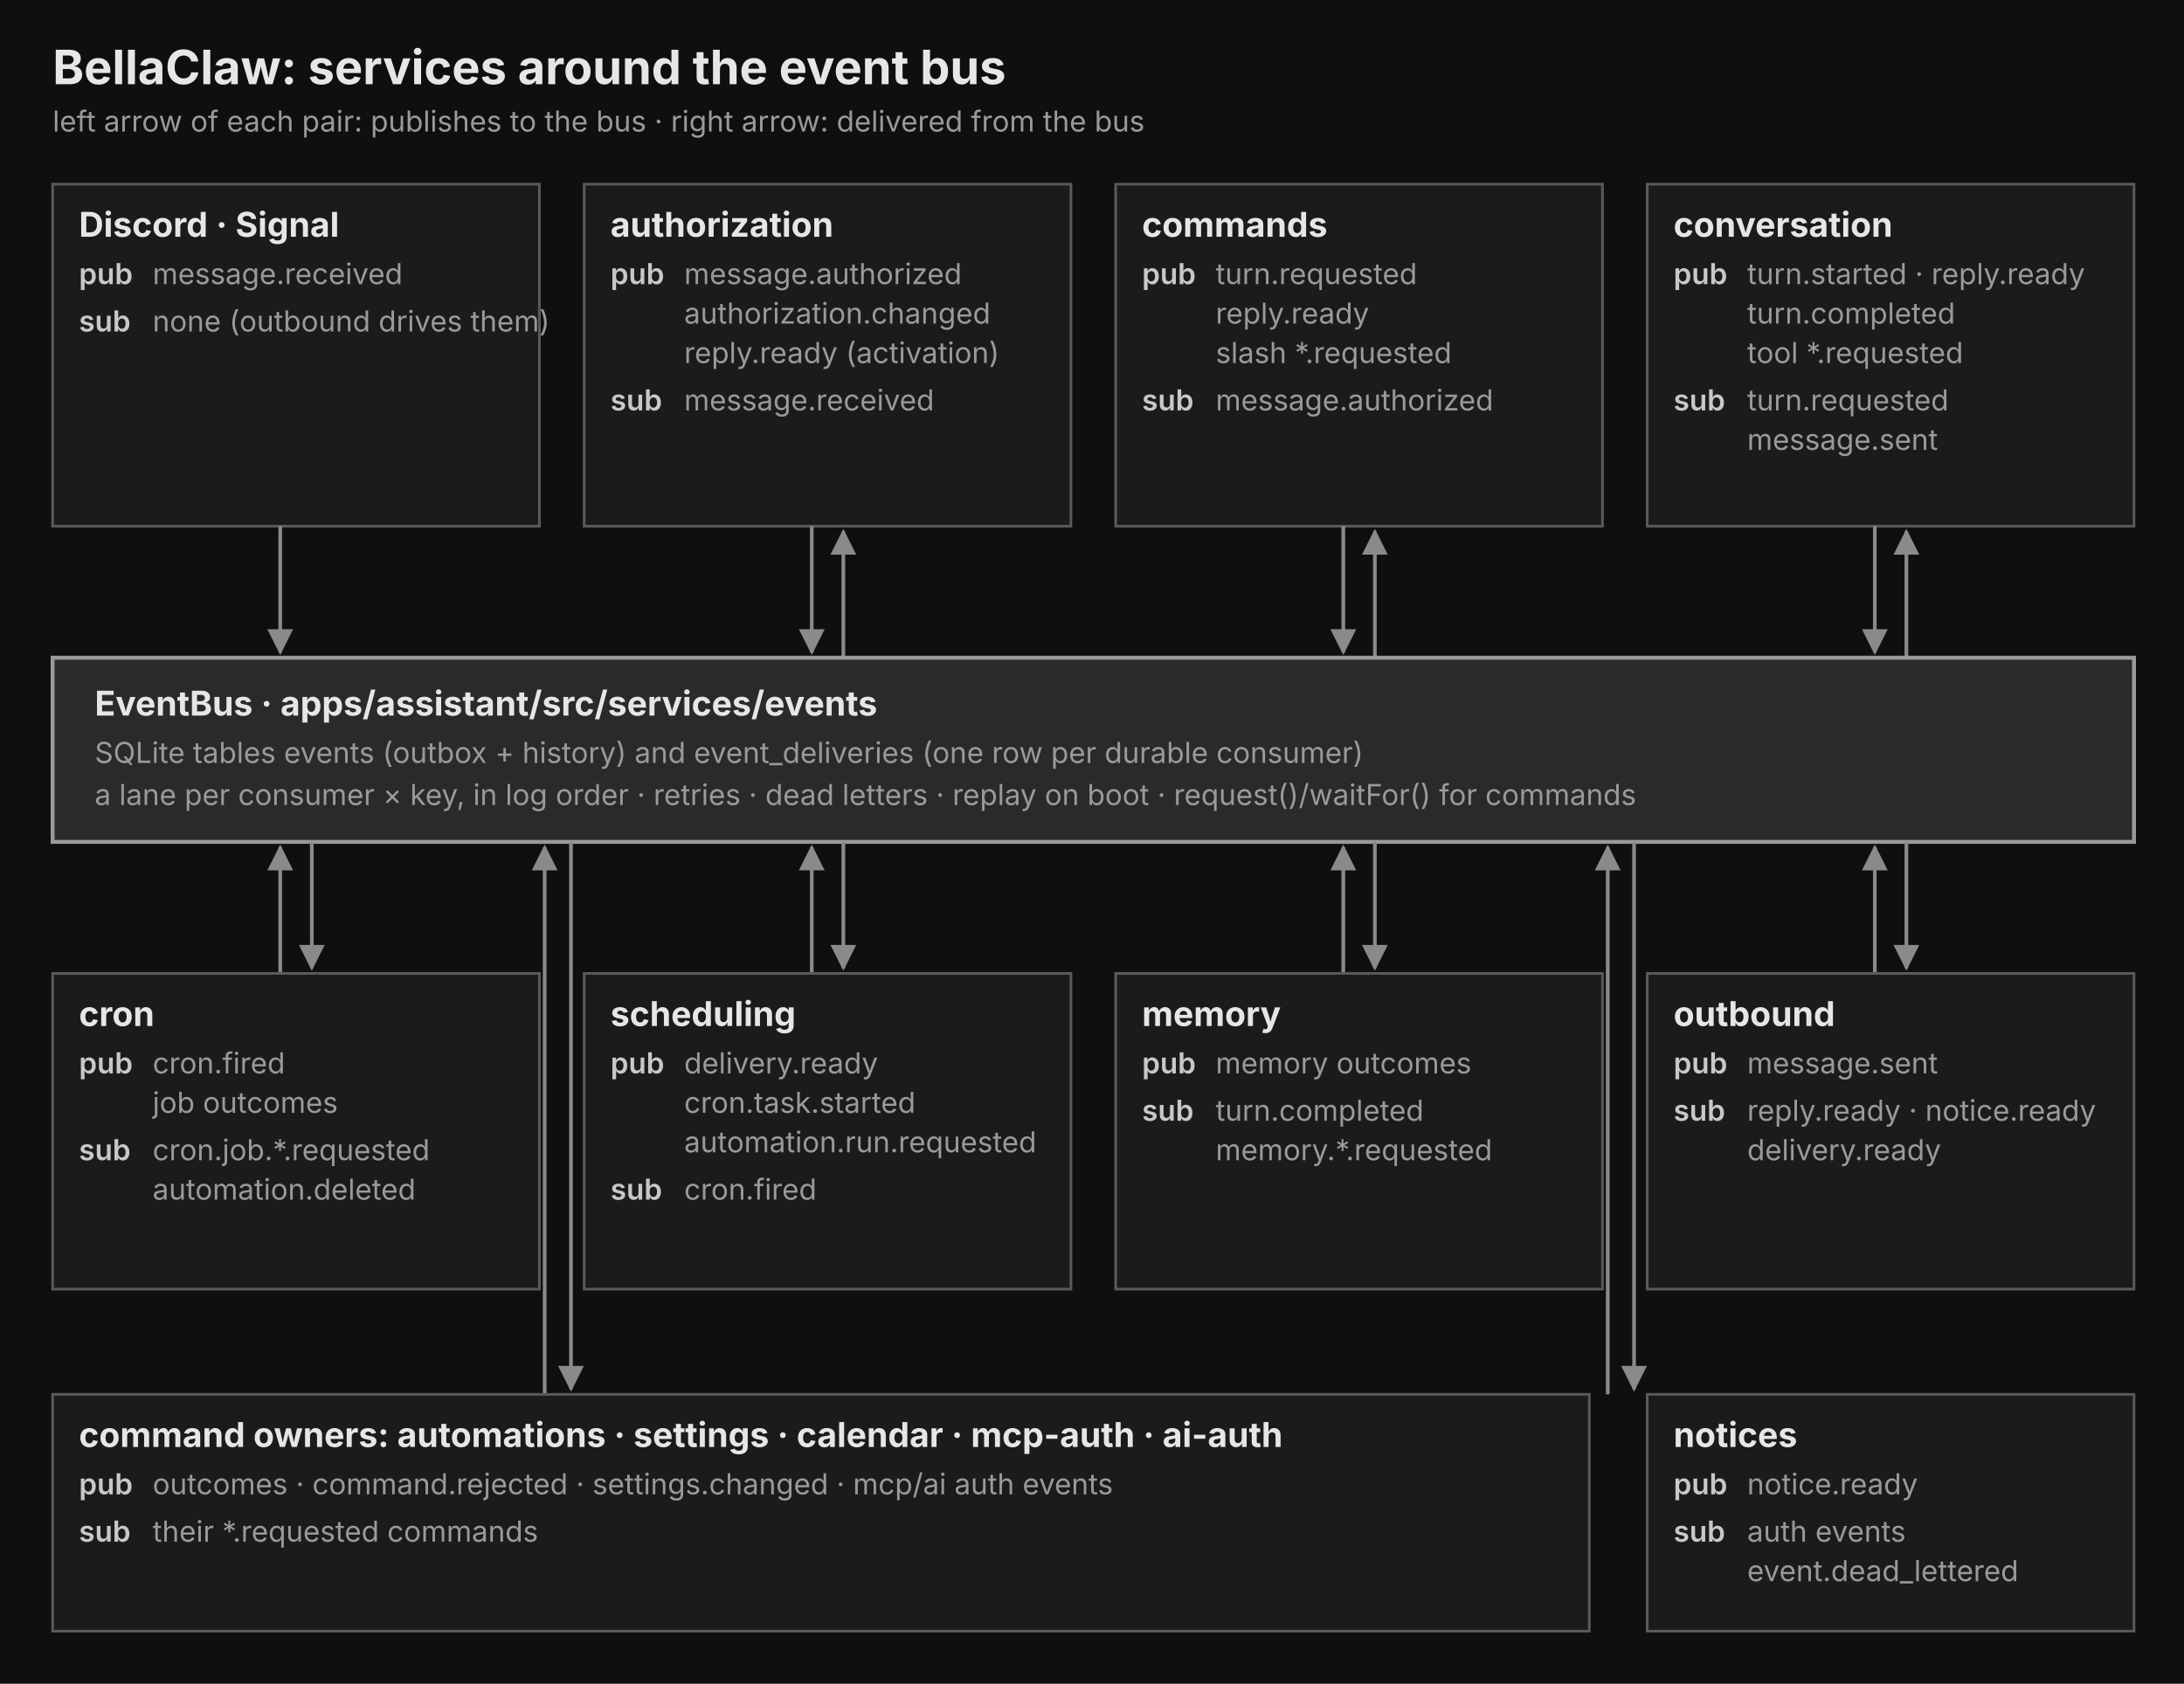
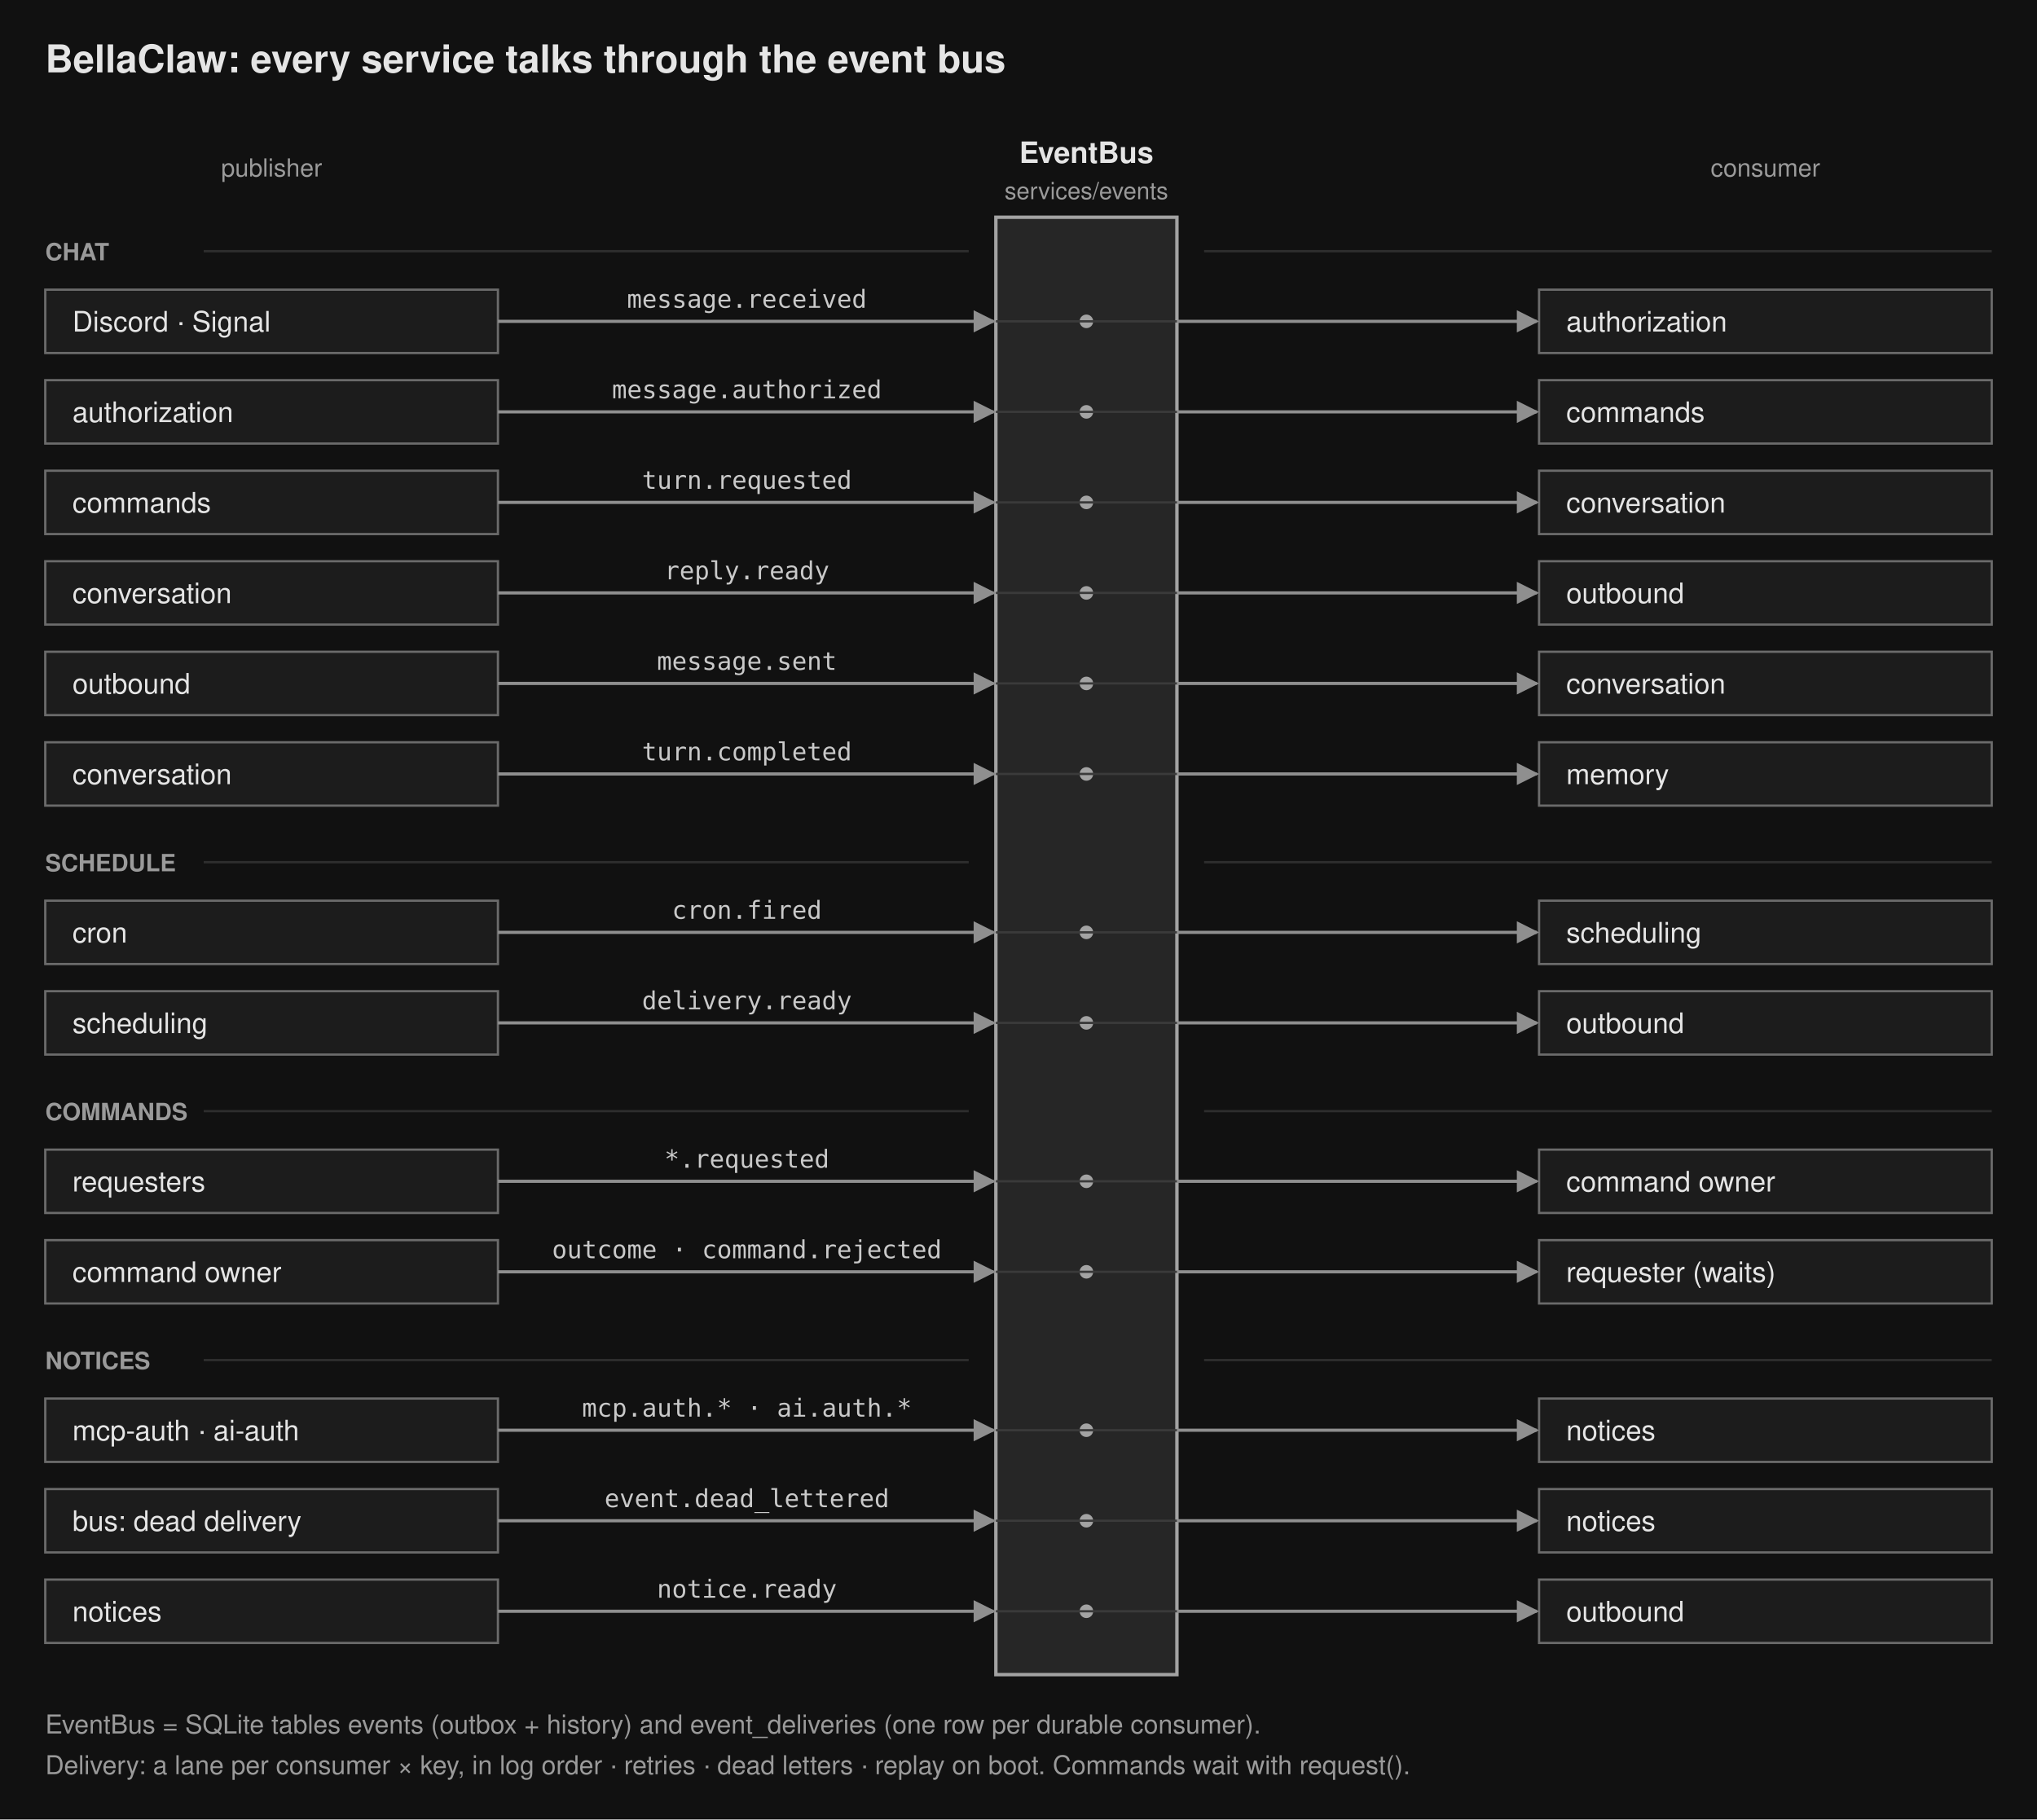
- <svg xmlns="http://www.w3.org/2000/svg" viewBox="0 0 830 640" width="830" height="640" role="img" aria-label="BellaClaw services around the event bus">
-   <style>
- text{fill:#e6e6e6;font:12px ui-sans-serif,system-ui,-apple-system,"Segoe UI",sans-serif}
- .h{font-size:13px;font-weight:700}
- .t{font-size:18px;font-weight:700}
- .m{fill:#9a9a9a;font-size:11px}
- .k{fill:#c8c8c8;font-size:11px;font-weight:600}
- .box{fill:#1b1b1b;stroke:#5a5a5a;stroke-width:1}
- .bus{fill:#2a2a2a;stroke:#9a9a9a;stroke-width:1.5}
- .ln{stroke:#8a8a8a;stroke-width:1.4;fill:none;marker-end:url(#a)}
- </style>
+ <svg xmlns="http://www.w3.org/2000/svg" viewBox="0 0 900 804" width="900" height="804" role="img" aria-label="Every BellaClaw service publishes to and is delivered from one event bus; each row shows publisher, event and consumer.">
  <defs>
-     <marker id="a" viewBox="0 0 10 10" refX="9" refY="5" markerWidth="7" markerHeight="7" orient="auto-start-reverse">
-       <path d="M0,0L10,5L0,10z" fill="#8a8a8a" />
+     <marker id="arrow" viewBox="0 0 10 10" refX="9" refY="5" markerWidth="7" markerHeight="7" orient="auto">
+       <path d="M0,0L10,5L0,10z" fill="#8f8f8f" />
    </marker>
  </defs>
-   <rect x="0" y="0" width="830" height="640" fill="#0f0f0f" />
-   <text class="t" x="20" y="32">BellaClaw: services around the event bus</text>
-   <text class="m" x="20" y="50">left arrow of each pair: publishes to the bus · right arrow: delivered from the bus</text>
-   <rect class="box" x="20" y="70" width="185" height="130" />
-   <text class="h" x="30" y="90">Discord · Signal</text>
-   <text class="k" x="30" y="108">pub</text>
-   <text class="m" x="58" y="108">message.received</text>
-   <text class="k" x="30" y="126">sub</text>
-   <text class="m" x="58" y="126">none (outbound drives them)</text>
-   <path class="ln" d="M106.5,200V248" />
-   <rect class="box" x="222" y="70" width="185" height="130" />
-   <text class="h" x="232" y="90">authorization</text>
-   <text class="k" x="232" y="108">pub</text>
-   <text class="m" x="260" y="108">message.authorized</text>
-   <text class="m" x="260" y="123">authorization.changed</text>
-   <text class="m" x="260" y="138">reply.ready (activation)</text>
-   <text class="k" x="232" y="156">sub</text>
-   <text class="m" x="260" y="156">message.received</text>
-   <path class="ln" d="M308.5,200V248" />
-   <path class="ln" d="M320.5,250V202" />
-   <rect class="box" x="424" y="70" width="185" height="130" />
-   <text class="h" x="434" y="90">commands</text>
-   <text class="k" x="434" y="108">pub</text>
-   <text class="m" x="462" y="108">turn.requested</text>
-   <text class="m" x="462" y="123">reply.ready</text>
-   <text class="m" x="462" y="138">slash *.requested</text>
-   <text class="k" x="434" y="156">sub</text>
-   <text class="m" x="462" y="156">message.authorized</text>
-   <path class="ln" d="M510.5,200V248" />
-   <path class="ln" d="M522.5,250V202" />
-   <rect class="box" x="626" y="70" width="185" height="130" />
-   <text class="h" x="636" y="90">conversation</text>
-   <text class="k" x="636" y="108">pub</text>
-   <text class="m" x="664" y="108">turn.started · reply.ready</text>
-   <text class="m" x="664" y="123">turn.completed</text>
-   <text class="m" x="664" y="138">tool *.requested</text>
-   <text class="k" x="636" y="156">sub</text>
-   <text class="m" x="664" y="156">turn.requested</text>
-   <text class="m" x="664" y="171">message.sent</text>
-   <path class="ln" d="M712.5,200V248" />
-   <path class="ln" d="M724.5,250V202" />
-   <rect class="bus" x="20" y="250" width="791" height="70" />
-   <text class="h" x="36" y="272">EventBus · apps/assistant/src/services/events</text>
-   <text class="m" x="36" y="290">SQLite tables events (outbox + history) and event_deliveries (one row per durable consumer)</text>
-   <text class="m" x="36" y="306">a lane per consumer × key, in log order · retries · dead letters · replay on boot · request()/waitFor() for commands</text>
-   <path class="ln" d="M106.5,370V322" />
-   <path class="ln" d="M118.5,320V368" />
-   <rect class="box" x="20" y="370" width="185" height="120" />
-   <text class="h" x="30" y="390">cron</text>
-   <text class="k" x="30" y="408">pub</text>
-   <text class="m" x="58" y="408">cron.fired</text>
-   <text class="m" x="58" y="423">job outcomes</text>
-   <text class="k" x="30" y="441">sub</text>
-   <text class="m" x="58" y="441">cron.job.*.requested</text>
-   <text class="m" x="58" y="456">automation.deleted</text>
-   <path class="ln" d="M308.5,370V322" />
-   <path class="ln" d="M320.5,320V368" />
-   <rect class="box" x="222" y="370" width="185" height="120" />
-   <text class="h" x="232" y="390">scheduling</text>
-   <text class="k" x="232" y="408">pub</text>
-   <text class="m" x="260" y="408">delivery.ready</text>
-   <text class="m" x="260" y="423">cron.task.started</text>
-   <text class="m" x="260" y="438">automation.run.requested</text>
-   <text class="k" x="232" y="456">sub</text>
-   <text class="m" x="260" y="456">cron.fired</text>
-   <path class="ln" d="M510.5,370V322" />
-   <path class="ln" d="M522.5,320V368" />
-   <rect class="box" x="424" y="370" width="185" height="120" />
-   <text class="h" x="434" y="390">memory</text>
-   <text class="k" x="434" y="408">pub</text>
-   <text class="m" x="462" y="408">memory outcomes</text>
-   <text class="k" x="434" y="426">sub</text>
-   <text class="m" x="462" y="426">turn.completed</text>
-   <text class="m" x="462" y="441">memory.*.requested</text>
-   <path class="ln" d="M712.5,370V322" />
-   <path class="ln" d="M724.5,320V368" />
-   <rect class="box" x="626" y="370" width="185" height="120" />
-   <text class="h" x="636" y="390">outbound</text>
-   <text class="k" x="636" y="408">pub</text>
-   <text class="m" x="664" y="408">message.sent</text>
-   <text class="k" x="636" y="426">sub</text>
-   <text class="m" x="664" y="426">reply.ready · notice.ready</text>
-   <text class="m" x="664" y="441">delivery.ready</text>
-   <path class="ln" d="M207,530V322" />
-   <path class="ln" d="M217,320V528" />
-   <rect class="box" x="20" y="530" width="584" height="90" />
-   <text class="h" x="30" y="550">command owners: automations · settings · calendar · mcp-auth · ai-auth</text>
-   <text class="k" x="30" y="568">pub</text>
-   <text class="m" x="58" y="568">outcomes · command.rejected · settings.changed · mcp/ai auth events</text>
-   <text class="k" x="30" y="586">sub</text>
-   <text class="m" x="58" y="586">their *.requested commands</text>
-   <path class="ln" d="M611,530V322" />
-   <path class="ln" d="M621,320V528" />
-   <rect class="box" x="626" y="530" width="185" height="90" />
-   <text class="h" x="636" y="550">notices</text>
-   <text class="k" x="636" y="568">pub</text>
-   <text class="m" x="664" y="568">notice.ready</text>
-   <text class="k" x="636" y="586">sub</text>
-   <text class="m" x="664" y="586">auth events</text>
-   <text class="m" x="664" y="601">event.dead_lettered</text>
+   <rect x="0" y="0" width="900" height="804" fill="#111111" />
+   <text x="20" y="32" font-family="ui-sans-serif, system-ui, -apple-system, Segoe UI, Helvetica, Arial, sans-serif" font-size="17" font-weight="700" fill="#e5e5e5" text-anchor="start">BellaClaw: every service talks through the event bus</text>
+   <text x="120.0" y="78" font-family="ui-sans-serif, system-ui, -apple-system, Segoe UI, Helvetica, Arial, sans-serif" font-size="11" font-weight="400" fill="#9a9a9a" text-anchor="middle">publisher</text>
+   <text x="480.0" y="72" font-family="ui-sans-serif, system-ui, -apple-system, Segoe UI, Helvetica, Arial, sans-serif" font-size="13" font-weight="700" fill="#e5e5e5" text-anchor="middle">EventBus</text>
+   <text x="480.0" y="88" font-family="ui-sans-serif, system-ui, -apple-system, Segoe UI, Helvetica, Arial, sans-serif" font-size="10.5" font-weight="400" fill="#9a9a9a" text-anchor="middle">services/events</text>
+   <text x="780.0" y="78" font-family="ui-sans-serif, system-ui, -apple-system, Segoe UI, Helvetica, Arial, sans-serif" font-size="11" font-weight="400" fill="#9a9a9a" text-anchor="middle">consumer</text>
+   <rect x="440" y="96" width="80" height="644" fill="#262626" stroke="#a3a3a3" stroke-width="1.5" />
+   <text x="20" y="115" font-family="ui-sans-serif, system-ui, -apple-system, Segoe UI, Helvetica, Arial, sans-serif" font-size="10.5" font-weight="700" fill="#9a9a9a" text-anchor="start">CHAT</text>
+   <line x1="90" y1="111" x2="428" y2="111" stroke="#2e2e2e" />
+   <line x1="532" y1="111" x2="880" y2="111" stroke="#2e2e2e" />
+   <rect x="20" y="128" width="200" height="28" fill="#1c1c1c" stroke="#6b6b6b" />
+   <text x="32" y="146.5" font-family="ui-sans-serif, system-ui, -apple-system, Segoe UI, Helvetica, Arial, sans-serif" font-size="12.5" font-weight="400" fill="#e5e5e5" text-anchor="start">Discord · Signal</text>
+   <rect x="680" y="128" width="200" height="28" fill="#1c1c1c" stroke="#6b6b6b" />
+   <text x="692" y="146.5" font-family="ui-sans-serif, system-ui, -apple-system, Segoe UI, Helvetica, Arial, sans-serif" font-size="12.5" font-weight="400" fill="#e5e5e5" text-anchor="start">authorization</text>
+   <line x1="220" y1="142" x2="439" y2="142" stroke="#8f8f8f" stroke-width="1.4" marker-end="url(#arrow)" />
+   <line x1="520" y1="142" x2="679" y2="142" stroke="#8f8f8f" stroke-width="1.4" marker-end="url(#arrow)" />
+   <text x="330.0" y="136" font-family="ui-monospace, SFMono-Regular, Menlo, Consolas, monospace" font-size="11" font-weight="400" fill="#c9c9c9" text-anchor="middle">message.received</text>
+   <circle cx="480.0" cy="142" r="3" fill="#a3a3a3" />
+   <line x1="440" y1="142" x2="520" y2="142" stroke="#3a3a3a" />
+   <rect x="20" y="168" width="200" height="28" fill="#1c1c1c" stroke="#6b6b6b" />
+   <text x="32" y="186.5" font-family="ui-sans-serif, system-ui, -apple-system, Segoe UI, Helvetica, Arial, sans-serif" font-size="12.5" font-weight="400" fill="#e5e5e5" text-anchor="start">authorization</text>
+   <rect x="680" y="168" width="200" height="28" fill="#1c1c1c" stroke="#6b6b6b" />
+   <text x="692" y="186.5" font-family="ui-sans-serif, system-ui, -apple-system, Segoe UI, Helvetica, Arial, sans-serif" font-size="12.5" font-weight="400" fill="#e5e5e5" text-anchor="start">commands</text>
+   <line x1="220" y1="182" x2="439" y2="182" stroke="#8f8f8f" stroke-width="1.4" marker-end="url(#arrow)" />
+   <line x1="520" y1="182" x2="679" y2="182" stroke="#8f8f8f" stroke-width="1.4" marker-end="url(#arrow)" />
+   <text x="330.0" y="176" font-family="ui-monospace, SFMono-Regular, Menlo, Consolas, monospace" font-size="11" font-weight="400" fill="#c9c9c9" text-anchor="middle">message.authorized</text>
+   <circle cx="480.0" cy="182" r="3" fill="#a3a3a3" />
+   <line x1="440" y1="182" x2="520" y2="182" stroke="#3a3a3a" />
+   <rect x="20" y="208" width="200" height="28" fill="#1c1c1c" stroke="#6b6b6b" />
+   <text x="32" y="226.5" font-family="ui-sans-serif, system-ui, -apple-system, Segoe UI, Helvetica, Arial, sans-serif" font-size="12.5" font-weight="400" fill="#e5e5e5" text-anchor="start">commands</text>
+   <rect x="680" y="208" width="200" height="28" fill="#1c1c1c" stroke="#6b6b6b" />
+   <text x="692" y="226.5" font-family="ui-sans-serif, system-ui, -apple-system, Segoe UI, Helvetica, Arial, sans-serif" font-size="12.5" font-weight="400" fill="#e5e5e5" text-anchor="start">conversation</text>
+   <line x1="220" y1="222" x2="439" y2="222" stroke="#8f8f8f" stroke-width="1.4" marker-end="url(#arrow)" />
+   <line x1="520" y1="222" x2="679" y2="222" stroke="#8f8f8f" stroke-width="1.4" marker-end="url(#arrow)" />
+   <text x="330.0" y="216" font-family="ui-monospace, SFMono-Regular, Menlo, Consolas, monospace" font-size="11" font-weight="400" fill="#c9c9c9" text-anchor="middle">turn.requested</text>
+   <circle cx="480.0" cy="222" r="3" fill="#a3a3a3" />
+   <line x1="440" y1="222" x2="520" y2="222" stroke="#3a3a3a" />
+   <rect x="20" y="248" width="200" height="28" fill="#1c1c1c" stroke="#6b6b6b" />
+   <text x="32" y="266.5" font-family="ui-sans-serif, system-ui, -apple-system, Segoe UI, Helvetica, Arial, sans-serif" font-size="12.5" font-weight="400" fill="#e5e5e5" text-anchor="start">conversation</text>
+   <rect x="680" y="248" width="200" height="28" fill="#1c1c1c" stroke="#6b6b6b" />
+   <text x="692" y="266.5" font-family="ui-sans-serif, system-ui, -apple-system, Segoe UI, Helvetica, Arial, sans-serif" font-size="12.5" font-weight="400" fill="#e5e5e5" text-anchor="start">outbound</text>
+   <line x1="220" y1="262" x2="439" y2="262" stroke="#8f8f8f" stroke-width="1.4" marker-end="url(#arrow)" />
+   <line x1="520" y1="262" x2="679" y2="262" stroke="#8f8f8f" stroke-width="1.4" marker-end="url(#arrow)" />
+   <text x="330.0" y="256" font-family="ui-monospace, SFMono-Regular, Menlo, Consolas, monospace" font-size="11" font-weight="400" fill="#c9c9c9" text-anchor="middle">reply.ready</text>
+   <circle cx="480.0" cy="262" r="3" fill="#a3a3a3" />
+   <line x1="440" y1="262" x2="520" y2="262" stroke="#3a3a3a" />
+   <rect x="20" y="288" width="200" height="28" fill="#1c1c1c" stroke="#6b6b6b" />
+   <text x="32" y="306.5" font-family="ui-sans-serif, system-ui, -apple-system, Segoe UI, Helvetica, Arial, sans-serif" font-size="12.5" font-weight="400" fill="#e5e5e5" text-anchor="start">outbound</text>
+   <rect x="680" y="288" width="200" height="28" fill="#1c1c1c" stroke="#6b6b6b" />
+   <text x="692" y="306.5" font-family="ui-sans-serif, system-ui, -apple-system, Segoe UI, Helvetica, Arial, sans-serif" font-size="12.5" font-weight="400" fill="#e5e5e5" text-anchor="start">conversation</text>
+   <line x1="220" y1="302" x2="439" y2="302" stroke="#8f8f8f" stroke-width="1.4" marker-end="url(#arrow)" />
+   <line x1="520" y1="302" x2="679" y2="302" stroke="#8f8f8f" stroke-width="1.4" marker-end="url(#arrow)" />
+   <text x="330.0" y="296" font-family="ui-monospace, SFMono-Regular, Menlo, Consolas, monospace" font-size="11" font-weight="400" fill="#c9c9c9" text-anchor="middle">message.sent</text>
+   <circle cx="480.0" cy="302" r="3" fill="#a3a3a3" />
+   <line x1="440" y1="302" x2="520" y2="302" stroke="#3a3a3a" />
+   <rect x="20" y="328" width="200" height="28" fill="#1c1c1c" stroke="#6b6b6b" />
+   <text x="32" y="346.5" font-family="ui-sans-serif, system-ui, -apple-system, Segoe UI, Helvetica, Arial, sans-serif" font-size="12.5" font-weight="400" fill="#e5e5e5" text-anchor="start">conversation</text>
+   <rect x="680" y="328" width="200" height="28" fill="#1c1c1c" stroke="#6b6b6b" />
+   <text x="692" y="346.5" font-family="ui-sans-serif, system-ui, -apple-system, Segoe UI, Helvetica, Arial, sans-serif" font-size="12.5" font-weight="400" fill="#e5e5e5" text-anchor="start">memory</text>
+   <line x1="220" y1="342" x2="439" y2="342" stroke="#8f8f8f" stroke-width="1.4" marker-end="url(#arrow)" />
+   <line x1="520" y1="342" x2="679" y2="342" stroke="#8f8f8f" stroke-width="1.4" marker-end="url(#arrow)" />
+   <text x="330.0" y="336" font-family="ui-monospace, SFMono-Regular, Menlo, Consolas, monospace" font-size="11" font-weight="400" fill="#c9c9c9" text-anchor="middle">turn.completed</text>
+   <circle cx="480.0" cy="342" r="3" fill="#a3a3a3" />
+   <line x1="440" y1="342" x2="520" y2="342" stroke="#3a3a3a" />
+   <text x="20" y="385" font-family="ui-sans-serif, system-ui, -apple-system, Segoe UI, Helvetica, Arial, sans-serif" font-size="10.5" font-weight="700" fill="#9a9a9a" text-anchor="start">SCHEDULE</text>
+   <line x1="90" y1="381" x2="428" y2="381" stroke="#2e2e2e" />
+   <line x1="532" y1="381" x2="880" y2="381" stroke="#2e2e2e" />
+   <rect x="20" y="398" width="200" height="28" fill="#1c1c1c" stroke="#6b6b6b" />
+   <text x="32" y="416.5" font-family="ui-sans-serif, system-ui, -apple-system, Segoe UI, Helvetica, Arial, sans-serif" font-size="12.5" font-weight="400" fill="#e5e5e5" text-anchor="start">cron</text>
+   <rect x="680" y="398" width="200" height="28" fill="#1c1c1c" stroke="#6b6b6b" />
+   <text x="692" y="416.5" font-family="ui-sans-serif, system-ui, -apple-system, Segoe UI, Helvetica, Arial, sans-serif" font-size="12.5" font-weight="400" fill="#e5e5e5" text-anchor="start">scheduling</text>
+   <line x1="220" y1="412" x2="439" y2="412" stroke="#8f8f8f" stroke-width="1.4" marker-end="url(#arrow)" />
+   <line x1="520" y1="412" x2="679" y2="412" stroke="#8f8f8f" stroke-width="1.4" marker-end="url(#arrow)" />
+   <text x="330.0" y="406" font-family="ui-monospace, SFMono-Regular, Menlo, Consolas, monospace" font-size="11" font-weight="400" fill="#c9c9c9" text-anchor="middle">cron.fired</text>
+   <circle cx="480.0" cy="412" r="3" fill="#a3a3a3" />
+   <line x1="440" y1="412" x2="520" y2="412" stroke="#3a3a3a" />
+   <rect x="20" y="438" width="200" height="28" fill="#1c1c1c" stroke="#6b6b6b" />
+   <text x="32" y="456.5" font-family="ui-sans-serif, system-ui, -apple-system, Segoe UI, Helvetica, Arial, sans-serif" font-size="12.5" font-weight="400" fill="#e5e5e5" text-anchor="start">scheduling</text>
+   <rect x="680" y="438" width="200" height="28" fill="#1c1c1c" stroke="#6b6b6b" />
+   <text x="692" y="456.5" font-family="ui-sans-serif, system-ui, -apple-system, Segoe UI, Helvetica, Arial, sans-serif" font-size="12.5" font-weight="400" fill="#e5e5e5" text-anchor="start">outbound</text>
+   <line x1="220" y1="452" x2="439" y2="452" stroke="#8f8f8f" stroke-width="1.4" marker-end="url(#arrow)" />
+   <line x1="520" y1="452" x2="679" y2="452" stroke="#8f8f8f" stroke-width="1.4" marker-end="url(#arrow)" />
+   <text x="330.0" y="446" font-family="ui-monospace, SFMono-Regular, Menlo, Consolas, monospace" font-size="11" font-weight="400" fill="#c9c9c9" text-anchor="middle">delivery.ready</text>
+   <circle cx="480.0" cy="452" r="3" fill="#a3a3a3" />
+   <line x1="440" y1="452" x2="520" y2="452" stroke="#3a3a3a" />
+   <text x="20" y="495" font-family="ui-sans-serif, system-ui, -apple-system, Segoe UI, Helvetica, Arial, sans-serif" font-size="10.5" font-weight="700" fill="#9a9a9a" text-anchor="start">COMMANDS</text>
+   <line x1="90" y1="491" x2="428" y2="491" stroke="#2e2e2e" />
+   <line x1="532" y1="491" x2="880" y2="491" stroke="#2e2e2e" />
+   <rect x="20" y="508" width="200" height="28" fill="#1c1c1c" stroke="#6b6b6b" />
+   <text x="32" y="526.5" font-family="ui-sans-serif, system-ui, -apple-system, Segoe UI, Helvetica, Arial, sans-serif" font-size="12.5" font-weight="400" fill="#e5e5e5" text-anchor="start">requesters</text>
+   <rect x="680" y="508" width="200" height="28" fill="#1c1c1c" stroke="#6b6b6b" />
+   <text x="692" y="526.5" font-family="ui-sans-serif, system-ui, -apple-system, Segoe UI, Helvetica, Arial, sans-serif" font-size="12.5" font-weight="400" fill="#e5e5e5" text-anchor="start">command owner</text>
+   <line x1="220" y1="522" x2="439" y2="522" stroke="#8f8f8f" stroke-width="1.4" marker-end="url(#arrow)" />
+   <line x1="520" y1="522" x2="679" y2="522" stroke="#8f8f8f" stroke-width="1.4" marker-end="url(#arrow)" />
+   <text x="330.0" y="516" font-family="ui-monospace, SFMono-Regular, Menlo, Consolas, monospace" font-size="11" font-weight="400" fill="#c9c9c9" text-anchor="middle">*.requested</text>
+   <circle cx="480.0" cy="522" r="3" fill="#a3a3a3" />
+   <line x1="440" y1="522" x2="520" y2="522" stroke="#3a3a3a" />
+   <rect x="20" y="548" width="200" height="28" fill="#1c1c1c" stroke="#6b6b6b" />
+   <text x="32" y="566.5" font-family="ui-sans-serif, system-ui, -apple-system, Segoe UI, Helvetica, Arial, sans-serif" font-size="12.5" font-weight="400" fill="#e5e5e5" text-anchor="start">command owner</text>
+   <rect x="680" y="548" width="200" height="28" fill="#1c1c1c" stroke="#6b6b6b" />
+   <text x="692" y="566.5" font-family="ui-sans-serif, system-ui, -apple-system, Segoe UI, Helvetica, Arial, sans-serif" font-size="12.5" font-weight="400" fill="#e5e5e5" text-anchor="start">requester (waits)</text>
+   <line x1="220" y1="562" x2="439" y2="562" stroke="#8f8f8f" stroke-width="1.4" marker-end="url(#arrow)" />
+   <line x1="520" y1="562" x2="679" y2="562" stroke="#8f8f8f" stroke-width="1.4" marker-end="url(#arrow)" />
+   <text x="330.0" y="556" font-family="ui-monospace, SFMono-Regular, Menlo, Consolas, monospace" font-size="11" font-weight="400" fill="#c9c9c9" text-anchor="middle">outcome · command.rejected</text>
+   <circle cx="480.0" cy="562" r="3" fill="#a3a3a3" />
+   <line x1="440" y1="562" x2="520" y2="562" stroke="#3a3a3a" />
+   <text x="20" y="605" font-family="ui-sans-serif, system-ui, -apple-system, Segoe UI, Helvetica, Arial, sans-serif" font-size="10.5" font-weight="700" fill="#9a9a9a" text-anchor="start">NOTICES</text>
+   <line x1="90" y1="601" x2="428" y2="601" stroke="#2e2e2e" />
+   <line x1="532" y1="601" x2="880" y2="601" stroke="#2e2e2e" />
+   <rect x="20" y="618" width="200" height="28" fill="#1c1c1c" stroke="#6b6b6b" />
+   <text x="32" y="636.5" font-family="ui-sans-serif, system-ui, -apple-system, Segoe UI, Helvetica, Arial, sans-serif" font-size="12.5" font-weight="400" fill="#e5e5e5" text-anchor="start">mcp-auth · ai-auth</text>
+   <rect x="680" y="618" width="200" height="28" fill="#1c1c1c" stroke="#6b6b6b" />
+   <text x="692" y="636.5" font-family="ui-sans-serif, system-ui, -apple-system, Segoe UI, Helvetica, Arial, sans-serif" font-size="12.5" font-weight="400" fill="#e5e5e5" text-anchor="start">notices</text>
+   <line x1="220" y1="632" x2="439" y2="632" stroke="#8f8f8f" stroke-width="1.4" marker-end="url(#arrow)" />
+   <line x1="520" y1="632" x2="679" y2="632" stroke="#8f8f8f" stroke-width="1.4" marker-end="url(#arrow)" />
+   <text x="330.0" y="626" font-family="ui-monospace, SFMono-Regular, Menlo, Consolas, monospace" font-size="11" font-weight="400" fill="#c9c9c9" text-anchor="middle">mcp.auth.* · ai.auth.*</text>
+   <circle cx="480.0" cy="632" r="3" fill="#a3a3a3" />
+   <line x1="440" y1="632" x2="520" y2="632" stroke="#3a3a3a" />
+   <rect x="20" y="658" width="200" height="28" fill="#1c1c1c" stroke="#6b6b6b" />
+   <text x="32" y="676.5" font-family="ui-sans-serif, system-ui, -apple-system, Segoe UI, Helvetica, Arial, sans-serif" font-size="12.5" font-weight="400" fill="#e5e5e5" text-anchor="start">bus: dead delivery</text>
+   <rect x="680" y="658" width="200" height="28" fill="#1c1c1c" stroke="#6b6b6b" />
+   <text x="692" y="676.5" font-family="ui-sans-serif, system-ui, -apple-system, Segoe UI, Helvetica, Arial, sans-serif" font-size="12.5" font-weight="400" fill="#e5e5e5" text-anchor="start">notices</text>
+   <line x1="220" y1="672" x2="439" y2="672" stroke="#8f8f8f" stroke-width="1.4" marker-end="url(#arrow)" />
+   <line x1="520" y1="672" x2="679" y2="672" stroke="#8f8f8f" stroke-width="1.4" marker-end="url(#arrow)" />
+   <text x="330.0" y="666" font-family="ui-monospace, SFMono-Regular, Menlo, Consolas, monospace" font-size="11" font-weight="400" fill="#c9c9c9" text-anchor="middle">event.dead_lettered</text>
+   <circle cx="480.0" cy="672" r="3" fill="#a3a3a3" />
+   <line x1="440" y1="672" x2="520" y2="672" stroke="#3a3a3a" />
+   <rect x="20" y="698" width="200" height="28" fill="#1c1c1c" stroke="#6b6b6b" />
+   <text x="32" y="716.5" font-family="ui-sans-serif, system-ui, -apple-system, Segoe UI, Helvetica, Arial, sans-serif" font-size="12.5" font-weight="400" fill="#e5e5e5" text-anchor="start">notices</text>
+   <rect x="680" y="698" width="200" height="28" fill="#1c1c1c" stroke="#6b6b6b" />
+   <text x="692" y="716.5" font-family="ui-sans-serif, system-ui, -apple-system, Segoe UI, Helvetica, Arial, sans-serif" font-size="12.5" font-weight="400" fill="#e5e5e5" text-anchor="start">outbound</text>
+   <line x1="220" y1="712" x2="439" y2="712" stroke="#8f8f8f" stroke-width="1.4" marker-end="url(#arrow)" />
+   <line x1="520" y1="712" x2="679" y2="712" stroke="#8f8f8f" stroke-width="1.4" marker-end="url(#arrow)" />
+   <text x="330.0" y="706" font-family="ui-monospace, SFMono-Regular, Menlo, Consolas, monospace" font-size="11" font-weight="400" fill="#c9c9c9" text-anchor="middle">notice.ready</text>
+   <circle cx="480.0" cy="712" r="3" fill="#a3a3a3" />
+   <line x1="440" y1="712" x2="520" y2="712" stroke="#3a3a3a" />
+   <text x="20" y="766" font-family="ui-sans-serif, system-ui, -apple-system, Segoe UI, Helvetica, Arial, sans-serif" font-size="11.5" font-weight="400" fill="#9a9a9a" text-anchor="start">EventBus = SQLite tables events (outbox + history) and event_deliveries (one row per durable consumer).</text>
+   <text x="20" y="784" font-family="ui-sans-serif, system-ui, -apple-system, Segoe UI, Helvetica, Arial, sans-serif" font-size="11.5" font-weight="400" fill="#9a9a9a" text-anchor="start">Delivery: a lane per consumer × key, in log order · retries · dead letters · replay on boot. Commands wait with request().</text>
</svg>
